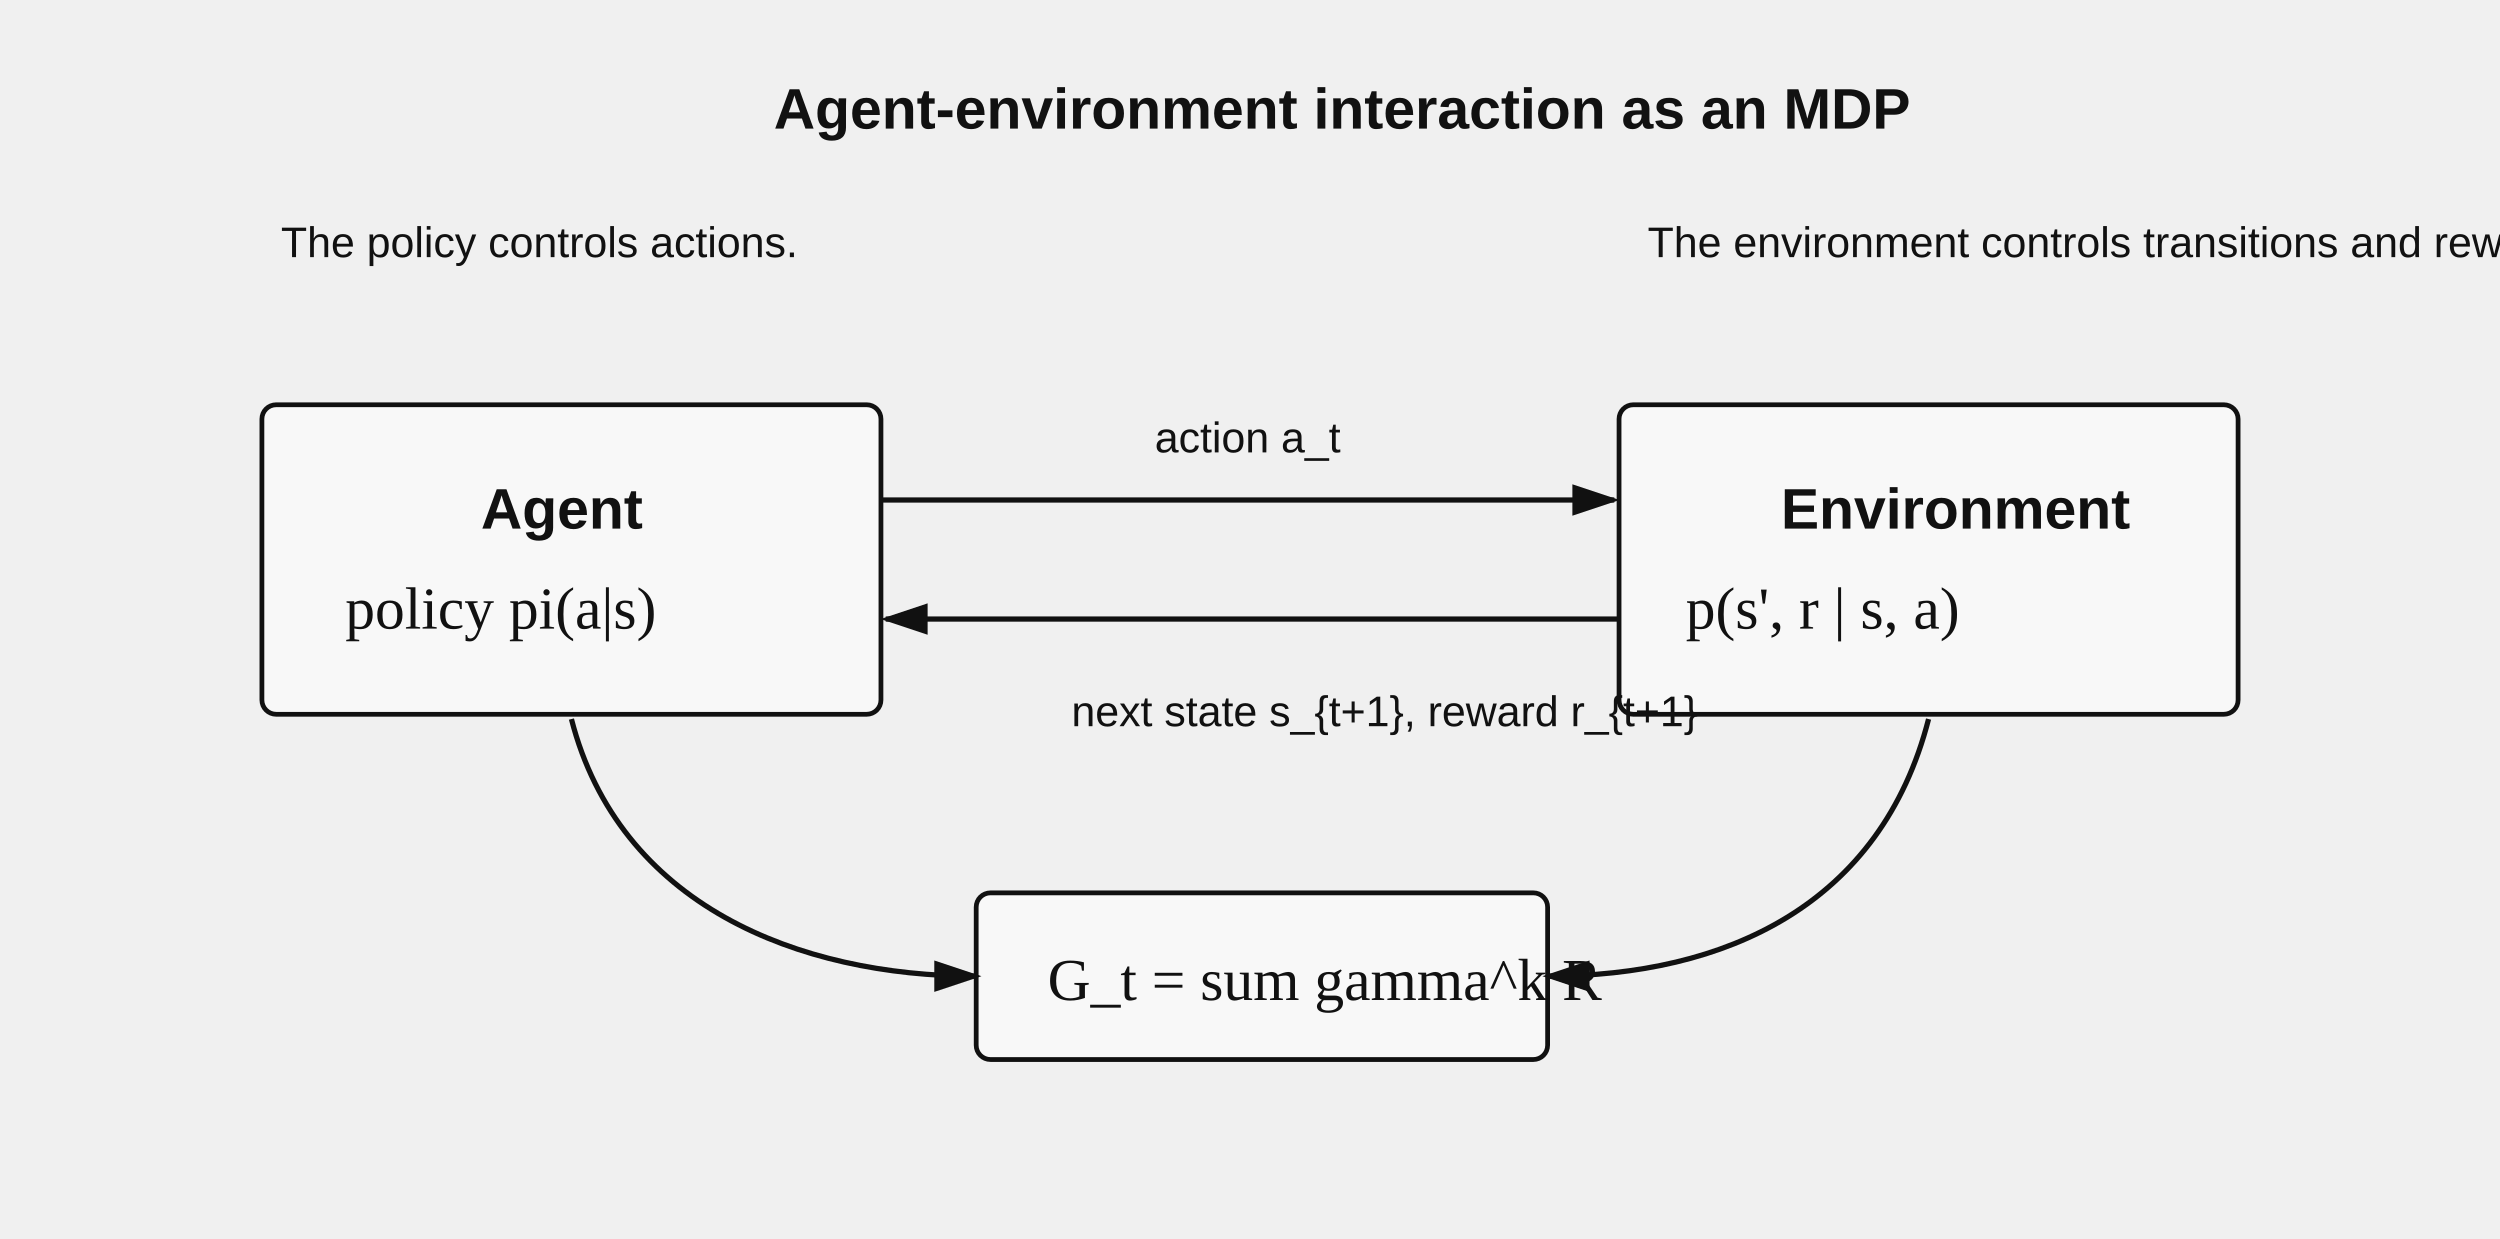
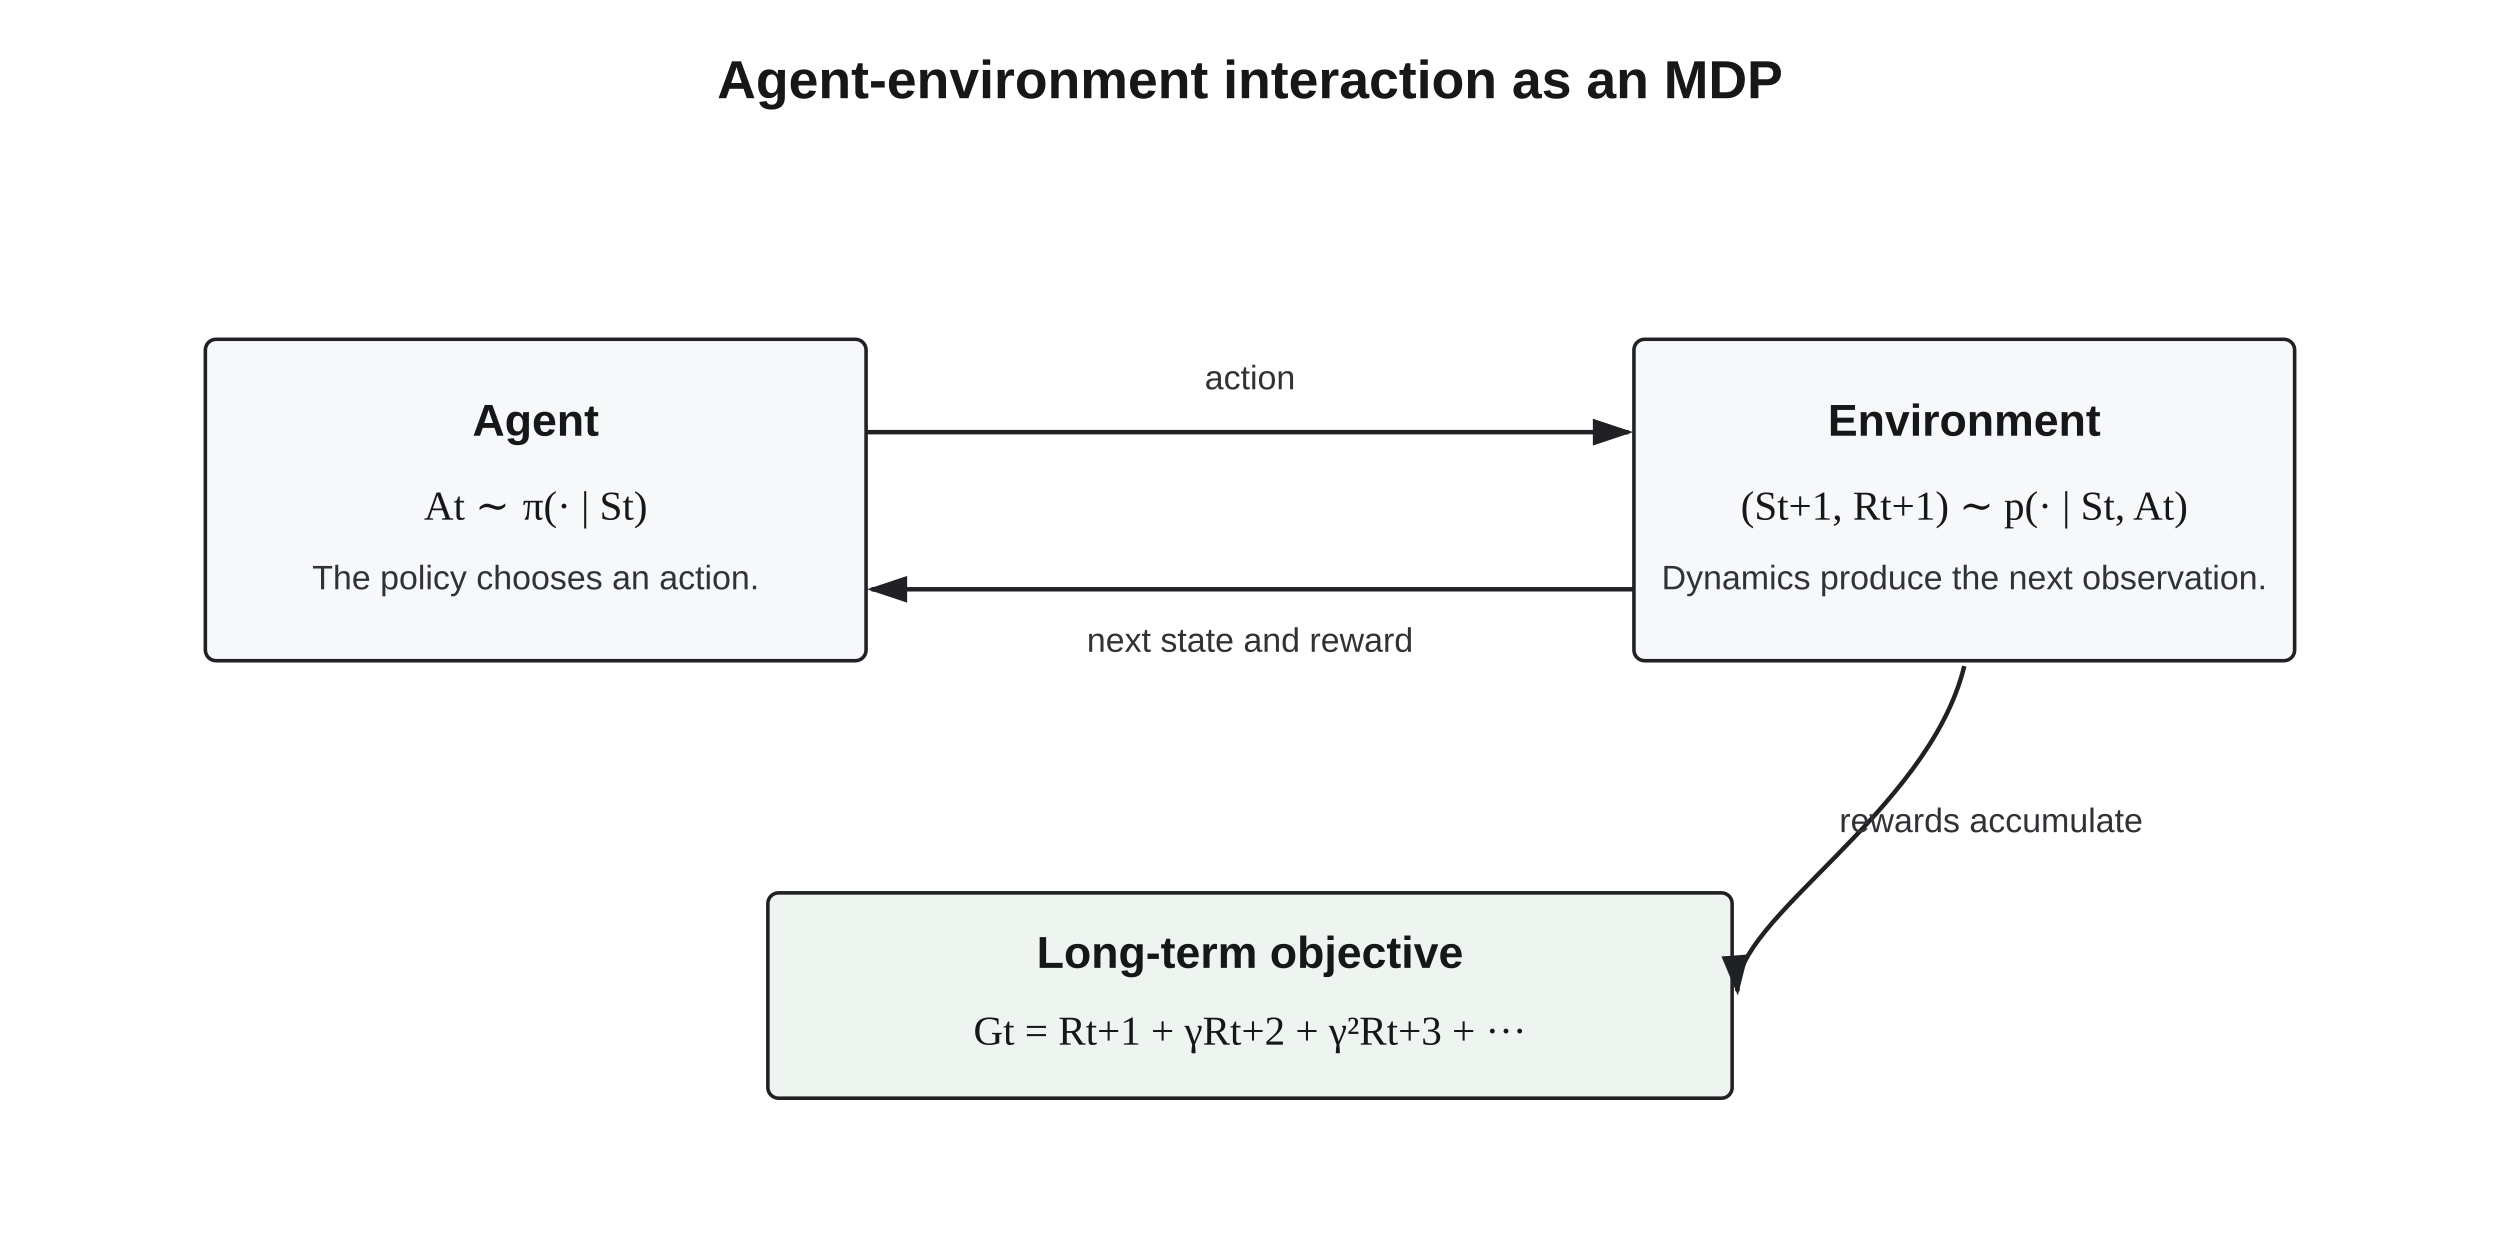
- <svg xmlns="http://www.w3.org/2000/svg" width="1050" height="520" viewBox="0 0 1050 520" role="img" aria-label="MDP interaction loop">
+ <svg xmlns="http://www.w3.org/2000/svg" width="1400" height="700" viewBox="0 0 1400 700" role="img" aria-label="Agent environment interaction in a Markov decision process">
  <defs>
-     <marker id="arrow" markerWidth="10" markerHeight="10" refX="8" refY="3" orient="auto" markerUnits="strokeWidth">
-       <path d="M0,0 L0,6 L9,3 z" fill="#111" />
+     <marker id="arrow" markerWidth="10" markerHeight="10" refX="8" refY="3" orient="auto">
+       <path d="M0,0 L0,6 L9,3 z" fill="#202124" />
    </marker>
    <style>
-       .box { fill:#f8f8f8; stroke:#111; stroke-width:2; rx:6; }
-       .text { font-family:Arial, Helvetica, sans-serif; fill:#111; font-size:24px; font-weight:700; }
-       .small { font-family:Arial, Helvetica, sans-serif; fill:#111; font-size:18px; }
-       .math { font-family:"Times New Roman", Times, serif; fill:#111; font-size:25px; }
-       .line { stroke:#111; stroke-width:2.2; fill:none; marker-end:url(#arrow); }
+       .box { fill:#f7f8fa; stroke:#202124; stroke-width:2; }
+       .return { fill:#eef5f0; stroke:#202124; stroke-width:2; }
+       .title { font:700 30px Arial, sans-serif; fill:#161718; }
+       .head { font:700 25px Arial, sans-serif; fill:#161718; }
+       .body { font:19px Arial, sans-serif; fill:#303236; }
+       .math { font:23px "Times New Roman", serif; fill:#161718; }
+       .line { stroke:#202124; stroke-width:2.5; fill:none; marker-end:url(#arrow); }
    </style>
  </defs>
-   <text x="325" y="54" class="text">Agent-environment interaction as an MDP</text>
-   <rect x="110" y="170" width="260" height="130" class="box" />
-   <text x="202" y="222" class="text">Agent</text>
-   <text x="145" y="264" class="math">policy pi(a|s)</text>
-   <rect x="680" y="170" width="260" height="130" class="box" />
-   <text x="748" y="222" class="text">Environment</text>
-   <text x="708" y="264" class="math">p(s', r | s, a)</text>
-   <path d="M370 210 L678 210" class="line" />
-   <text x="485" y="190" class="small">action a_t</text>
-   <path d="M680 260 L372 260" class="line" />
-   <text x="450" y="305" class="small">next state s_{t+1}, reward r_{t+1}</text>
-   <rect x="410" y="375" width="240" height="70" class="box" />
-   <text x="440" y="420" class="math">G_t = sum gamma^k R</text>
-   <path d="M240 302 C260 380 335 410 410 410" class="line" />
-   <path d="M810 302 C790 380 725 410 650 410" class="line" />
-   <text x="118" y="108" class="small">The policy controls actions.</text>
-   <text x="692" y="108" class="small">The environment controls transitions and rewards.</text>
+   <rect width="1400" height="700" fill="#fff" />
+   <text x="700" y="55" text-anchor="middle" class="title">Agent-environment interaction as an MDP</text>
+   <rect x="115" y="190" width="370" height="180" rx="6" class="box" />
+   <text x="300" y="244" text-anchor="middle" class="head">Agent</text>
+   <text x="300" y="291" text-anchor="middle" class="math">At ∼ π(· | St)</text>
+   <text x="300" y="330" text-anchor="middle" class="body">The policy chooses an action.</text>
+   <rect x="915" y="190" width="370" height="180" rx="6" class="box" />
+   <text x="1100" y="244" text-anchor="middle" class="head">Environment</text>
+   <text x="1100" y="291" text-anchor="middle" class="math">(St+1, Rt+1) ∼ p(· | St, At)</text>
+   <text x="1100" y="330" text-anchor="middle" class="body">Dynamics produce the next observation.</text>
+   <path d="M485 242 L912 242" class="line" />
+   <text x="700" y="218" text-anchor="middle" class="body">action</text>
+   <path d="M915 330 L488 330" class="line" />
+   <text x="700" y="365" text-anchor="middle" class="body">next state and reward</text>
+   <rect x="430" y="500" width="540" height="115" rx="6" class="return" />
+   <text x="700" y="542" text-anchor="middle" class="head">Long-term objective</text>
+   <text x="700" y="585" text-anchor="middle" class="math">Gt = Rt+1 + γRt+2 + γ²Rt+3 + ···</text>
+   <path d="M1100 373 C1080 455 970 515 973 555" class="line" />
+   <text x="1030" y="466" class="body">rewards accumulate</text>
</svg>
